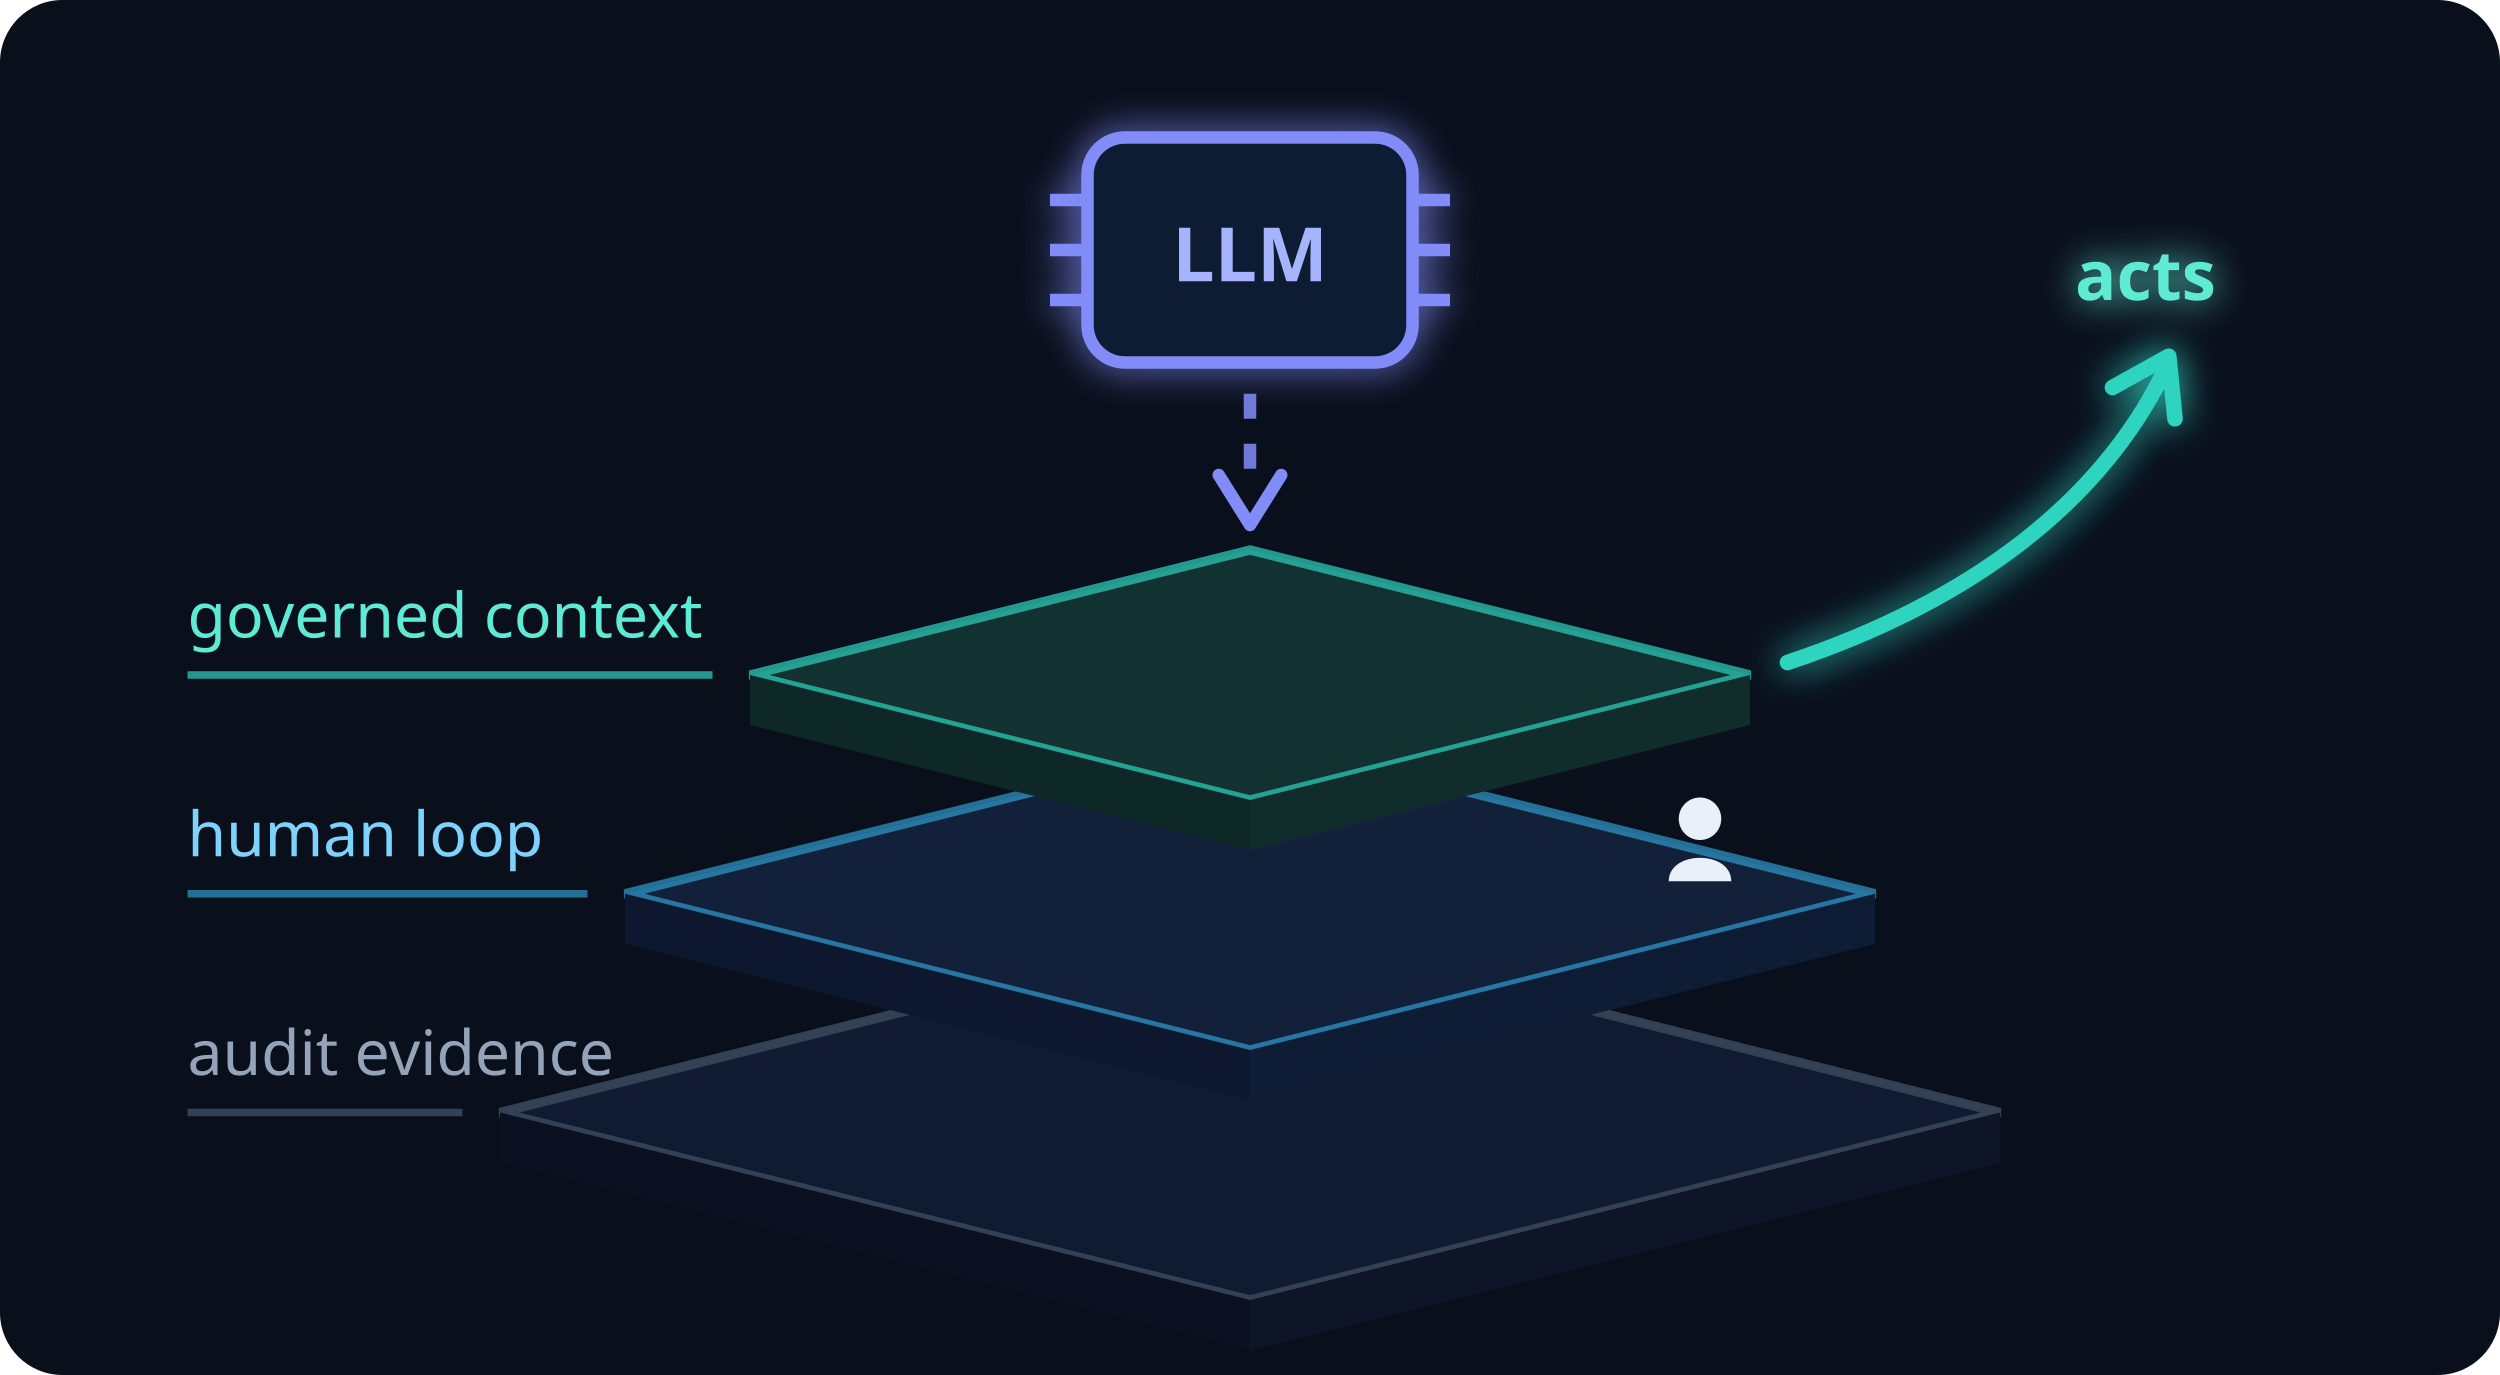
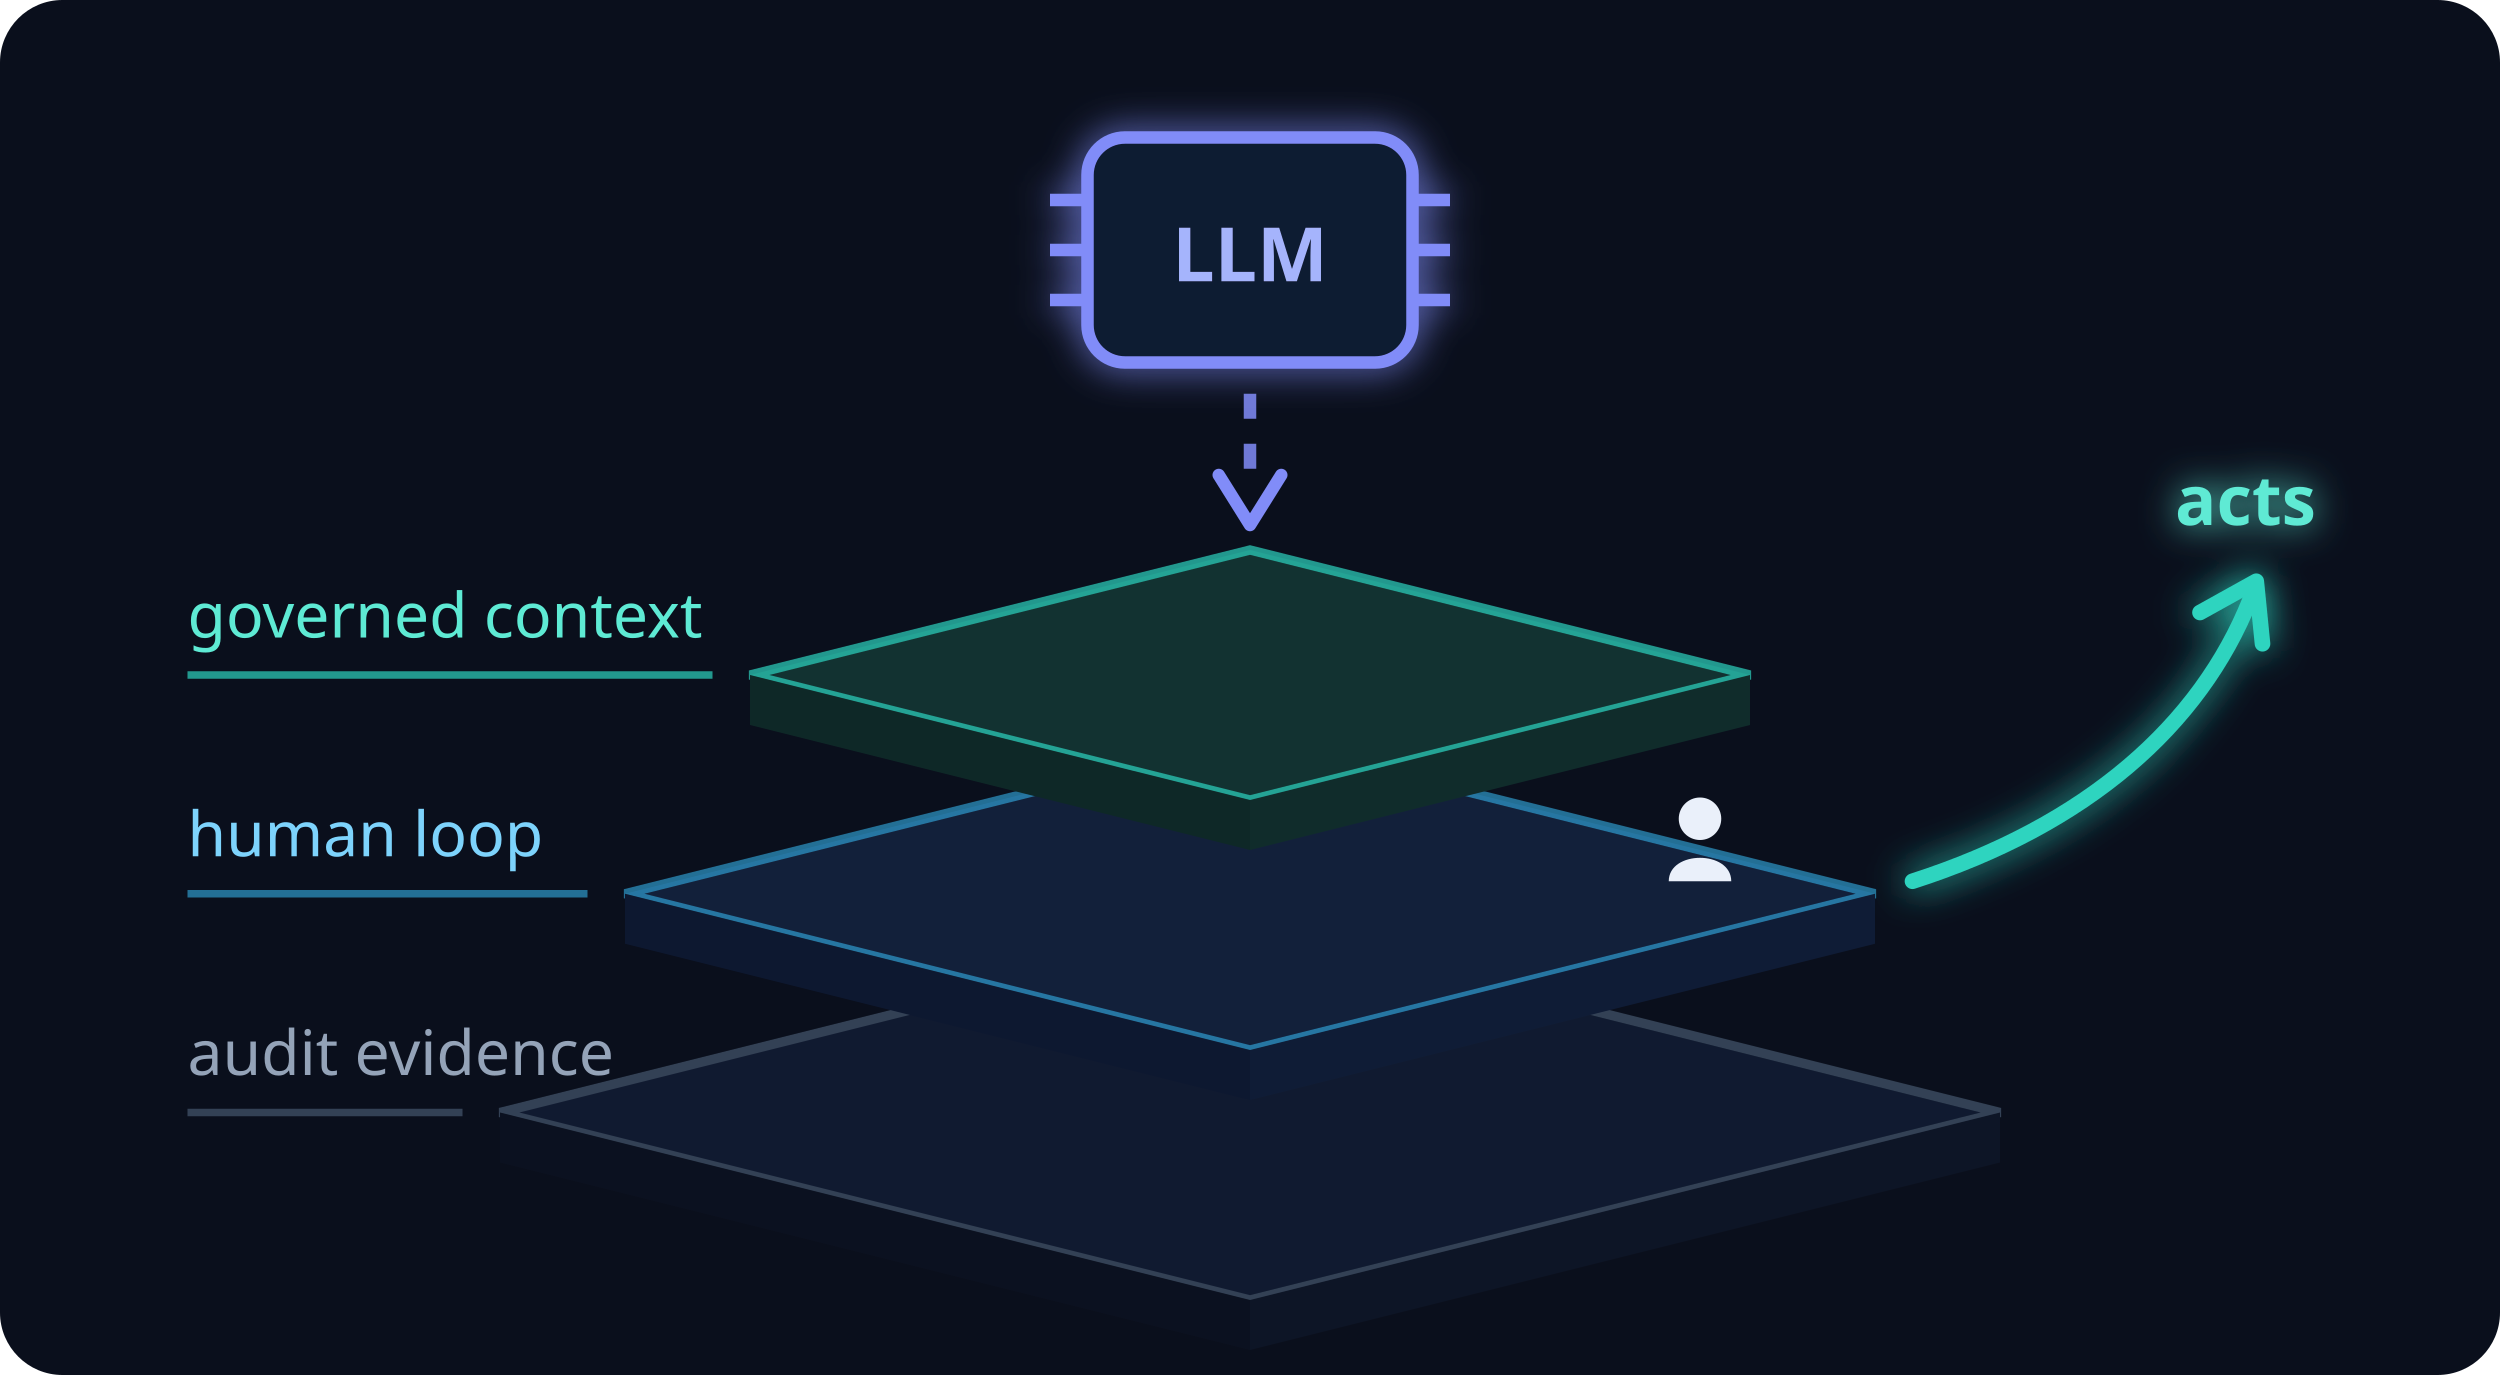
<svg xmlns="http://www.w3.org/2000/svg" viewBox="0 0 400 220" role="img">
  <defs>
    <filter id="glow" x="-40%" y="-40%" width="180%" height="180%">
      <feGaussianBlur stdDeviation="3" result="b" />
      <feMerge>
        <feMergeNode in="b" />
        <feMergeNode in="SourceGraphic" />
      </feMerge>
    </filter>
  </defs>
  <rect width="400" height="220" rx="10" fill="#0a0f1c" />
  <g>
    <polygon points="200,148 320,178 200,208 80,178" fill="#101a30" stroke="#334155" stroke-width="1.5" />
    <polygon points="80,178 200,208 200,216 80,186" fill="#0b1120" />
    <polygon points="320,178 200,208 200,216 320,186" fill="#0d1526" />
    <line x1="30" y1="178" x2="74" y2="178" stroke="#334155" stroke-width="1.2" />
    <text x="30" y="172" font-family="ui-sans-serif,system-ui" font-size="10" fill="#94a3b8">audit evidence</text>
  </g>
  <g>
    <polygon points="200,118 300,143 200,168 100,143" fill="#12203a" stroke="#38bdf8" stroke-width="1.5" stroke-opacity="0.55" />
    <polygon points="100,143 200,168 200,176 100,151" fill="#0d1830" />
    <polygon points="300,143 200,168 200,176 300,151" fill="#0f1c36" />
    <g transform="translate(272,140)">
      <circle cx="0" cy="-9" r="3.4" fill="#eaf0fa" />
      <path d="M-5,1 C-5,-4 5,-4 5,1 Z" fill="#eaf0fa" />
    </g>
    <line x1="30" y1="143" x2="94" y2="143" stroke="#38bdf8" stroke-width="1.2" stroke-opacity="0.55" />
    <text x="30" y="137" font-family="ui-sans-serif,system-ui" font-size="10" fill="#7dd3fc">human loop</text>
  </g>
  <g>
    <polygon points="200,88 280,108 200,128 120,108" fill="#123231" stroke="#2dd4bf" stroke-width="1.5" stroke-opacity="0.7" />
    <polygon points="120,108 200,128 200,136 120,116" fill="#0e2827" />
    <polygon points="280,108 200,128 200,136 280,116" fill="#102c2b" />
    <line x1="30" y1="108" x2="114" y2="108" stroke="#2dd4bf" stroke-width="1.2" stroke-opacity="0.7" />
    <text x="30" y="102" font-family="ui-sans-serif,system-ui" font-size="10" fill="#5eead4">governed context</text>
  </g>
  <g transform="translate(200,40)" filter="url(#glow)">
    <rect x="-26" y="-18" width="52" height="36" rx="6" fill="#101a30" stroke="#818cf8" stroke-width="2" />
    <text x="0" y="5" font-family="ui-sans-serif,system-ui" font-size="12" font-weight="700" fill="#a5b4fc" text-anchor="middle">LLM</text>
    <g stroke="#818cf8" stroke-width="2">
      <line x1="-32" y1="-8" x2="-26" y2="-8" />
      <line x1="-32" y1="0" x2="-26" y2="0" />
      <line x1="-32" y1="8" x2="-26" y2="8" />
      <line x1="26" y1="-8" x2="32" y2="-8" />
      <line x1="26" y1="0" x2="32" y2="0" />
      <line x1="26" y1="8" x2="32" y2="8" />
    </g>
  </g>
  <line x1="200" y1="63" x2="200" y2="78" stroke="#818cf8" stroke-width="2" stroke-dasharray="4 4" opacity="0.85" />
  <path d="M195,76 L200,84 L205,76" stroke="#818cf8" stroke-width="2" fill="none" stroke-linecap="round" stroke-linejoin="round" />
  <g filter="url(#glow)">
-     <path d="M286,106 C316,96 336,80 346,60" stroke="#2dd4bf" stroke-width="2.5" fill="none" stroke-linecap="round" />
-     <path d="M338,62 L347,57 L348,67" stroke="#2dd4bf" stroke-width="2.5" fill="none" stroke-linecap="round" stroke-linejoin="round" />
-     <text x="332" y="48" font-family="ui-sans-serif,system-ui" font-size="11" font-weight="700" fill="#5eead4">acts</text>
+     <path d="M306,141 C334,132 352,116 360,96" stroke="#2dd4bf" stroke-width="2.5" fill="none" stroke-linecap="round" />
+     <path d="M352,98 L361,93 L362,103" stroke="#2dd4bf" stroke-width="2.5" fill="none" stroke-linecap="round" stroke-linejoin="round" />
+     <text x="348" y="84" font-family="ui-sans-serif,system-ui" font-size="11" font-weight="700" fill="#5eead4">acts</text>
  </g>
</svg>
